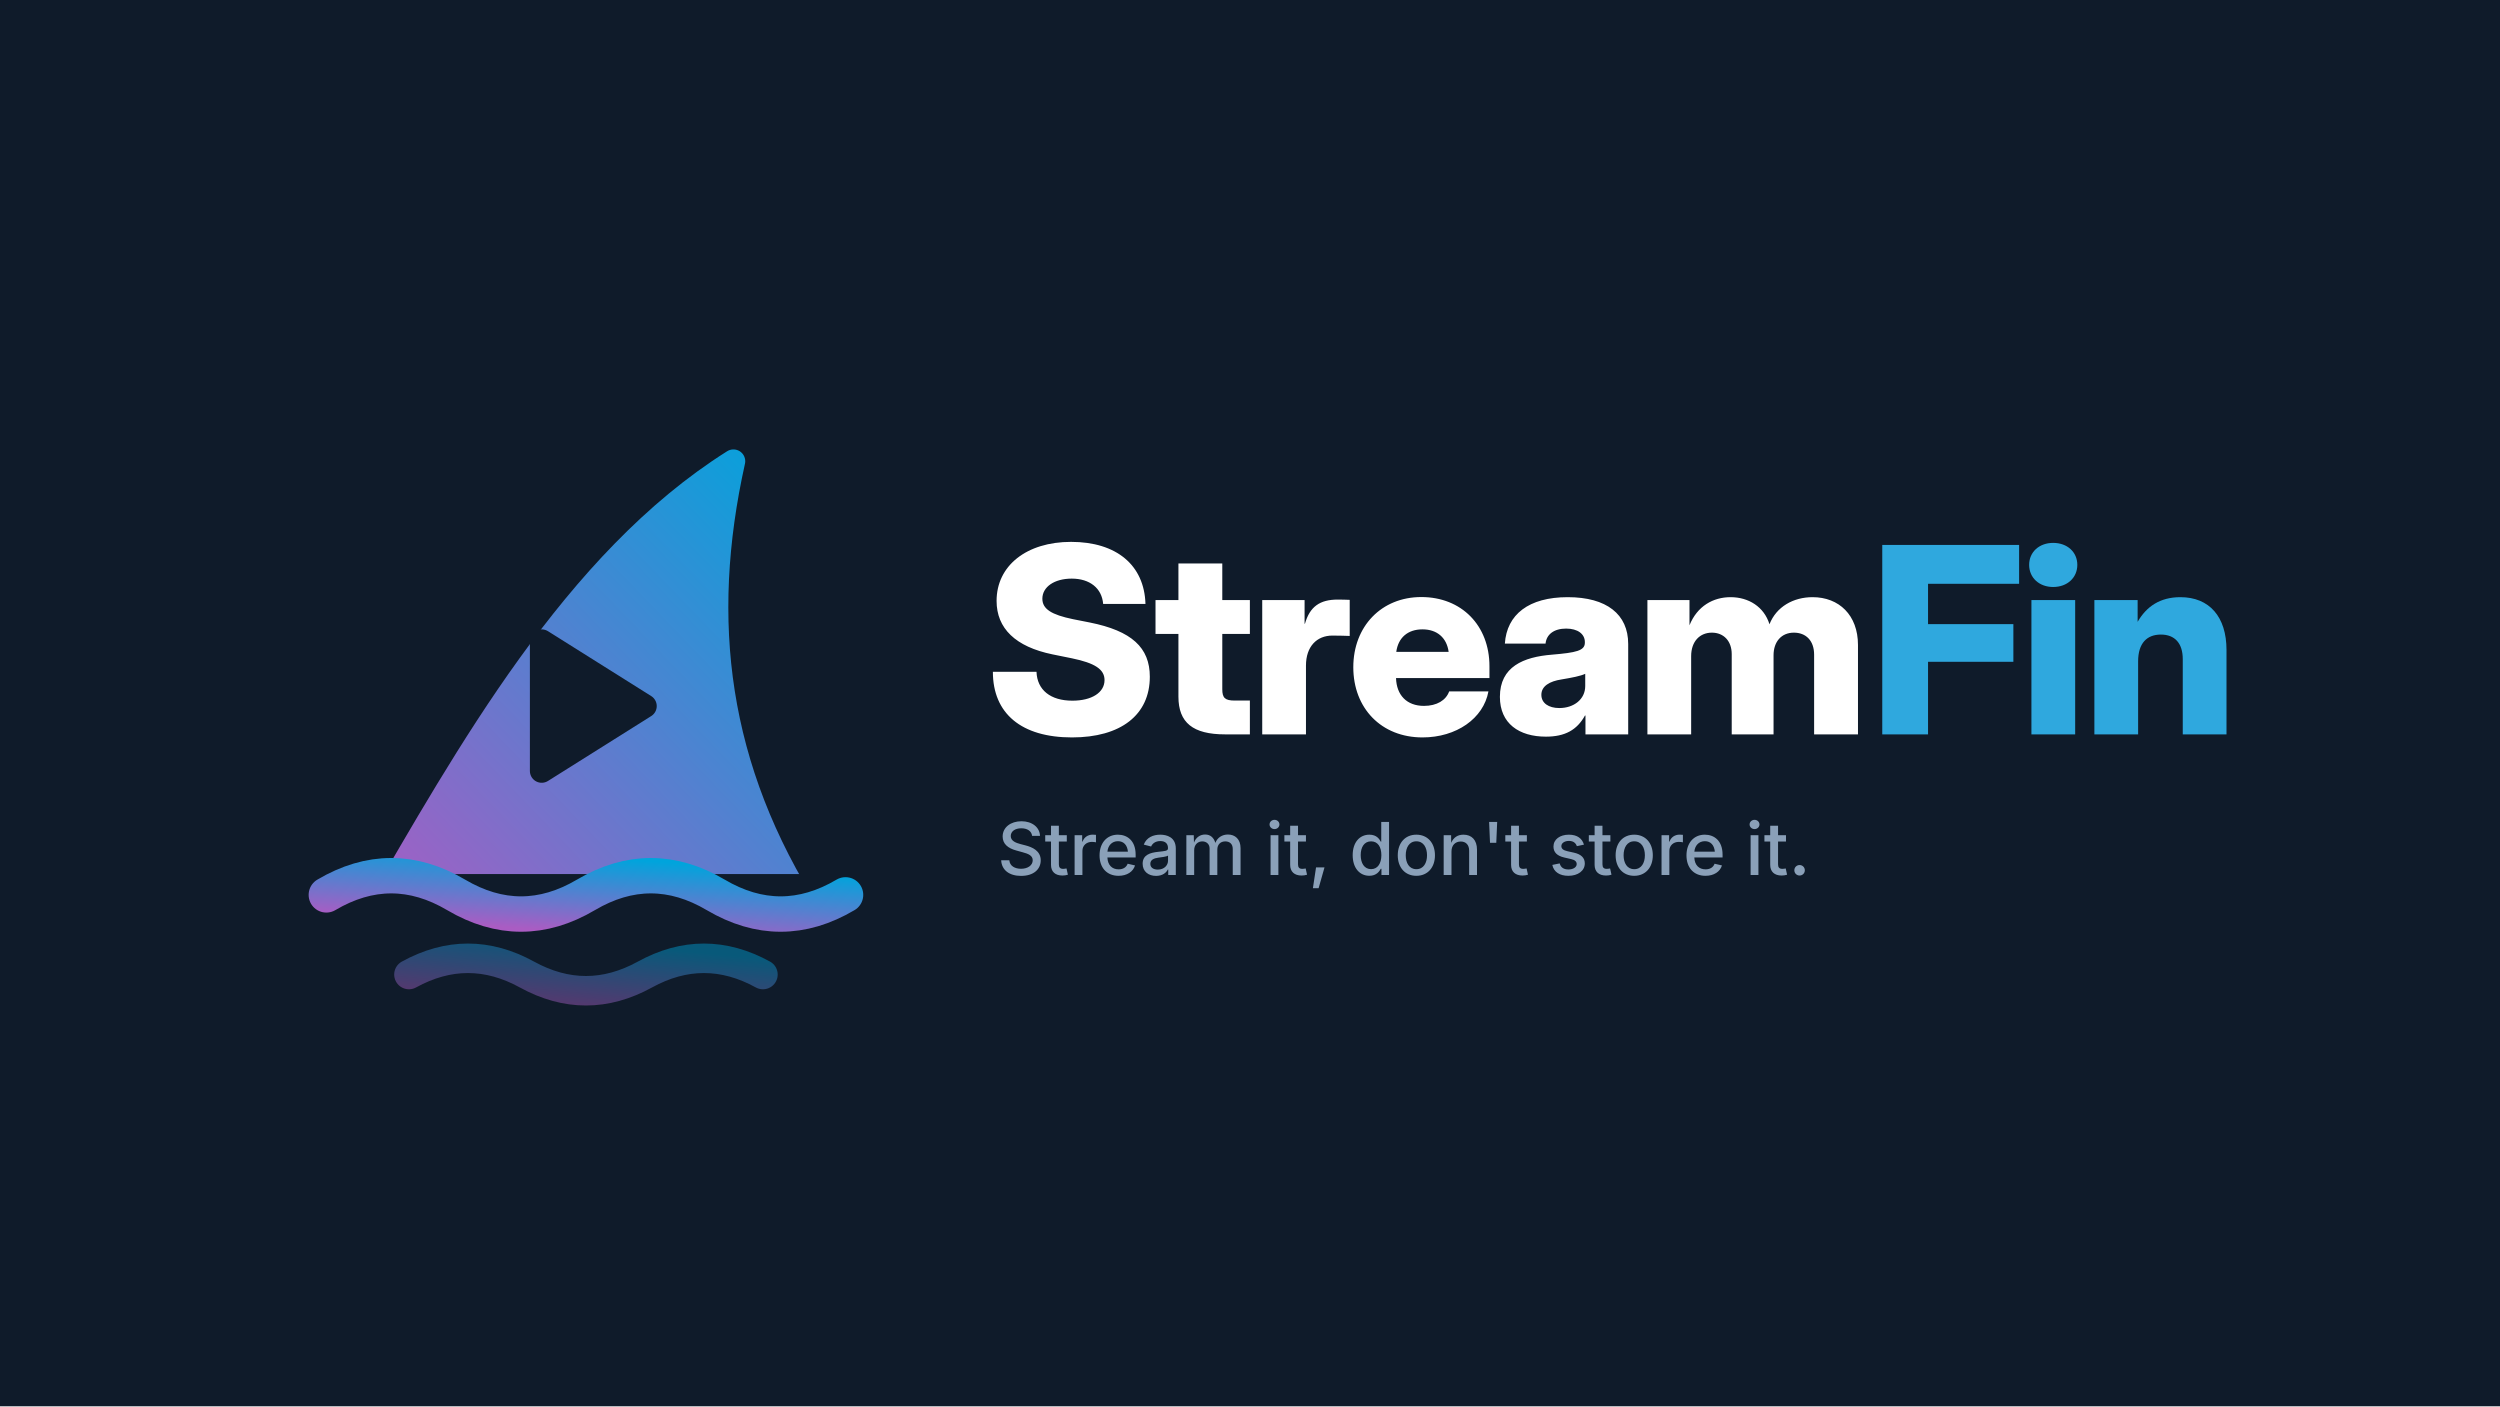
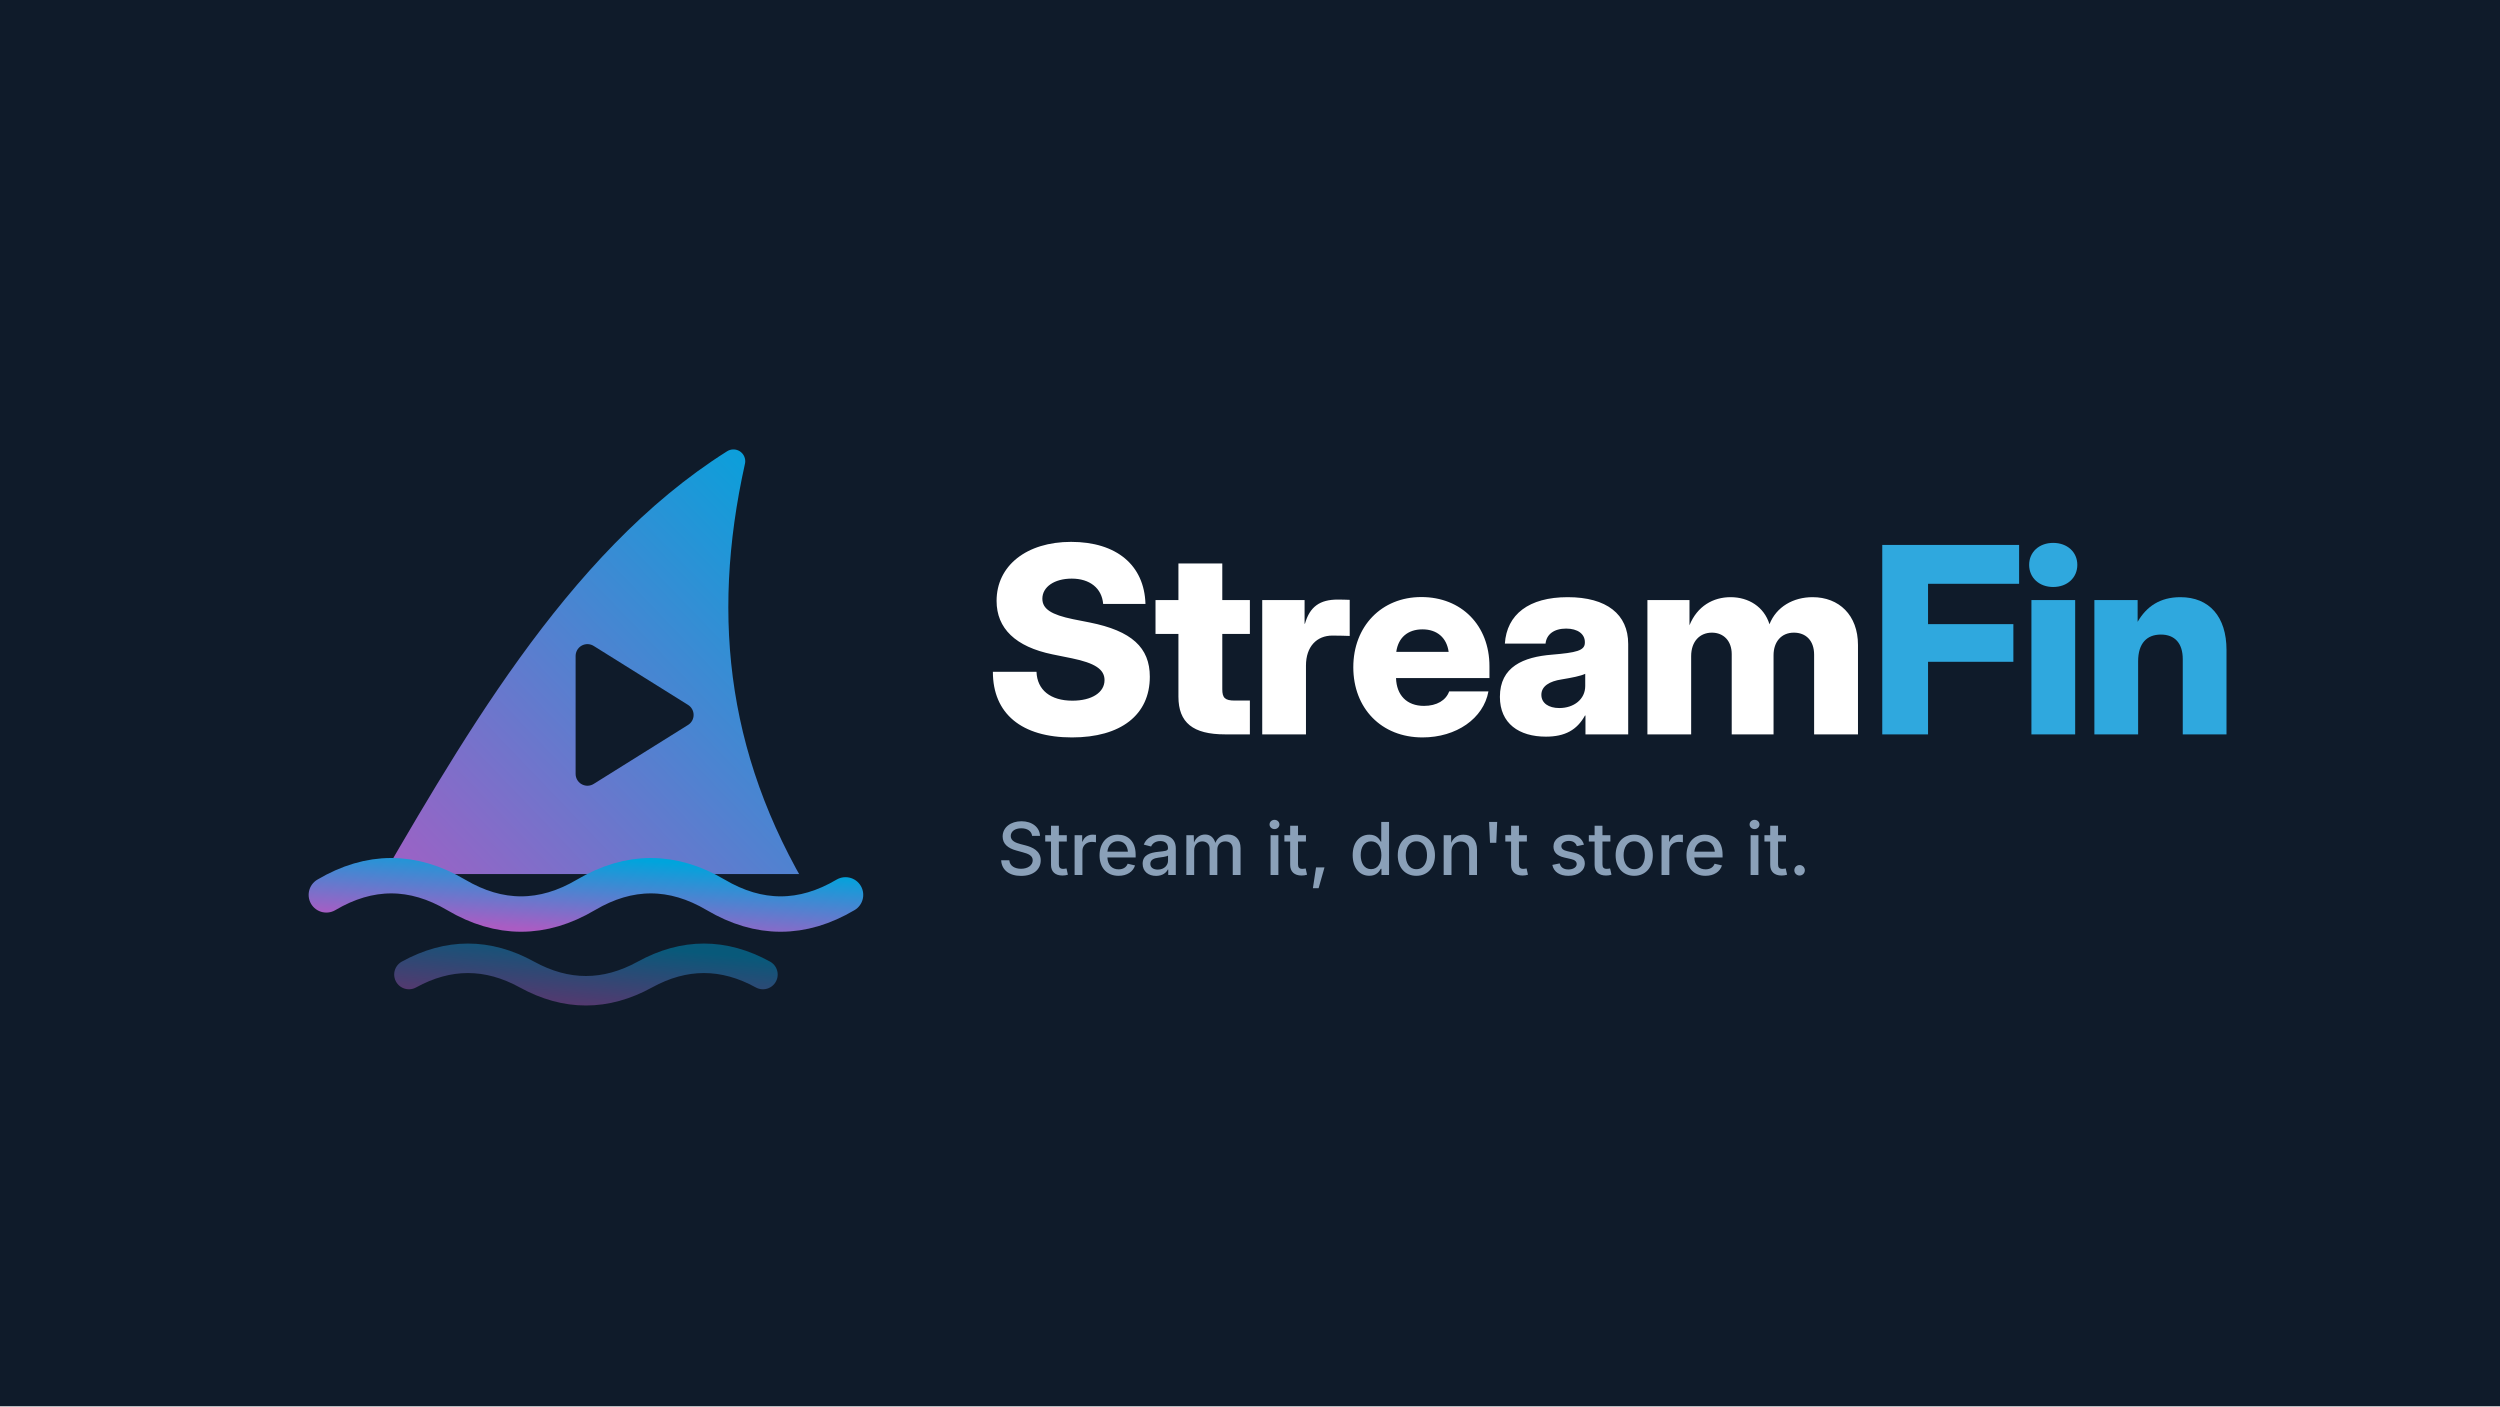
<svg xmlns="http://www.w3.org/2000/svg" width="960" height="540" viewBox="0 0 960 540">
  <rect width="960" height="540" fill="#0f1b2a" />
  <svg x="80" y="125" width="290" height="290" viewBox="0 0 512 512">
    <defs>
      <linearGradient id="g" x1="0" y1="1" x2="1" y2="0">
        <stop offset="0" stop-color="#aa5cc3" />
        <stop offset="1" stop-color="#00a4dc" />
      </linearGradient>
      <clipPath id="c">
        <rect width="512" height="372" />
      </clipPath>
      <mask id="m">
        <rect width="512" height="512" fill="#fff" />
-         <path d="M226 214 L226 302 L296 258 Z" fill="#000" stroke="#000" stroke-width="16" stroke-linejoin="round" />
+         <path d="M257 224 L257 304 L321 264 Z" fill="#000" stroke="#000" stroke-width="16" stroke-linejoin="round" />
      </mask>
    </defs>
    <g clip-path="url(#c)">
      <path mask="url(#m)" d="M112 400 C 176 290, 248 160, 356 92 C 332 200, 344 300, 408 400 Z" fill="url(#g)" stroke="url(#g)" stroke-width="16" stroke-linejoin="round" />
    </g>
    <path d="M80 386 q44 -26 88 0 t88 0 t88 0 t88 0" fill="none" stroke="url(#g)" stroke-width="24" stroke-linecap="round" />
    <path d="M136 440 q40 -22 80 0 t80 0 t80 0" fill="none" stroke="url(#g)" stroke-width="20" stroke-linecap="round" opacity=".45" />
  </svg>
  <text x="378" y="282" font-family="Inter Display" font-weight="800" font-size="100" fill="#ffffff" letter-spacing="-2">Stream<tspan fill="#2fa8de">Fin</tspan>
  </text>
  <text x="383" y="336" font-family="Inter" font-weight="500" font-size="28" fill="#8aa0b8">Stream it, don't store it.</text>
</svg>
